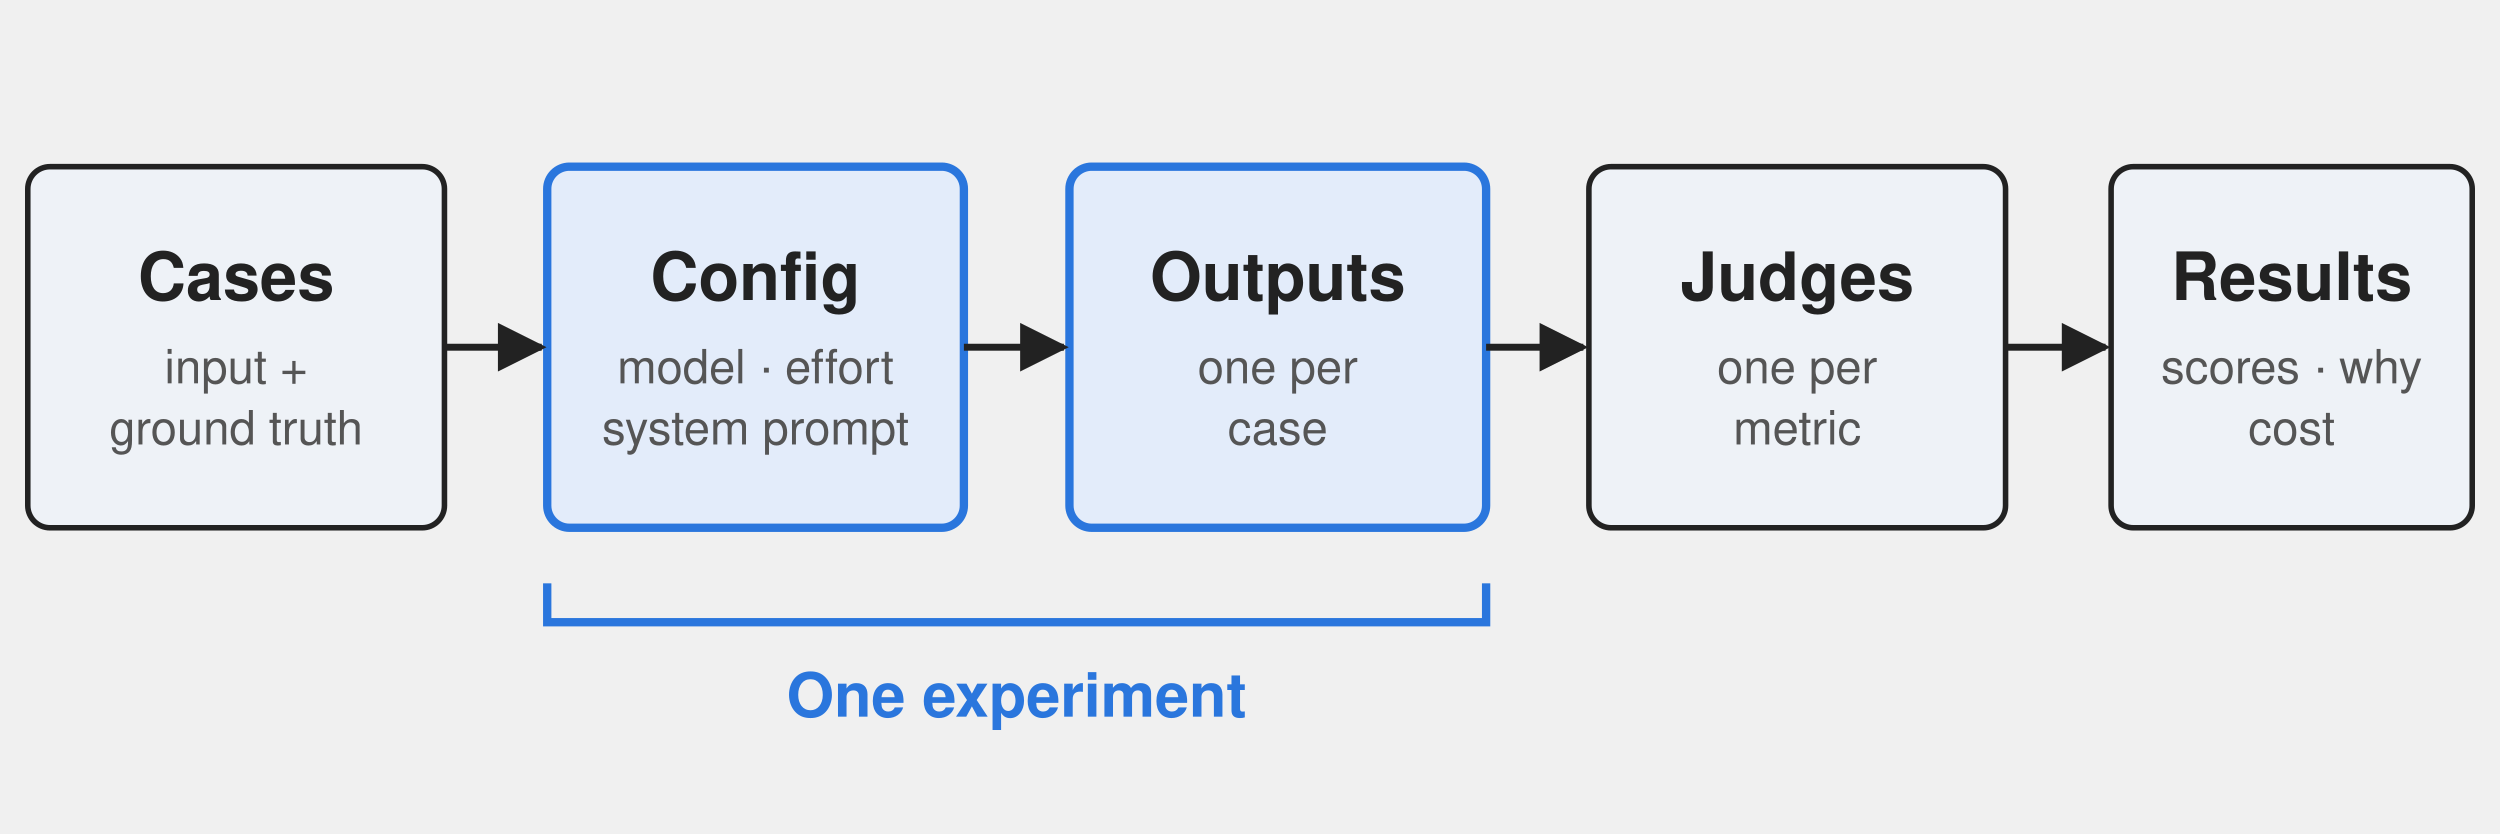
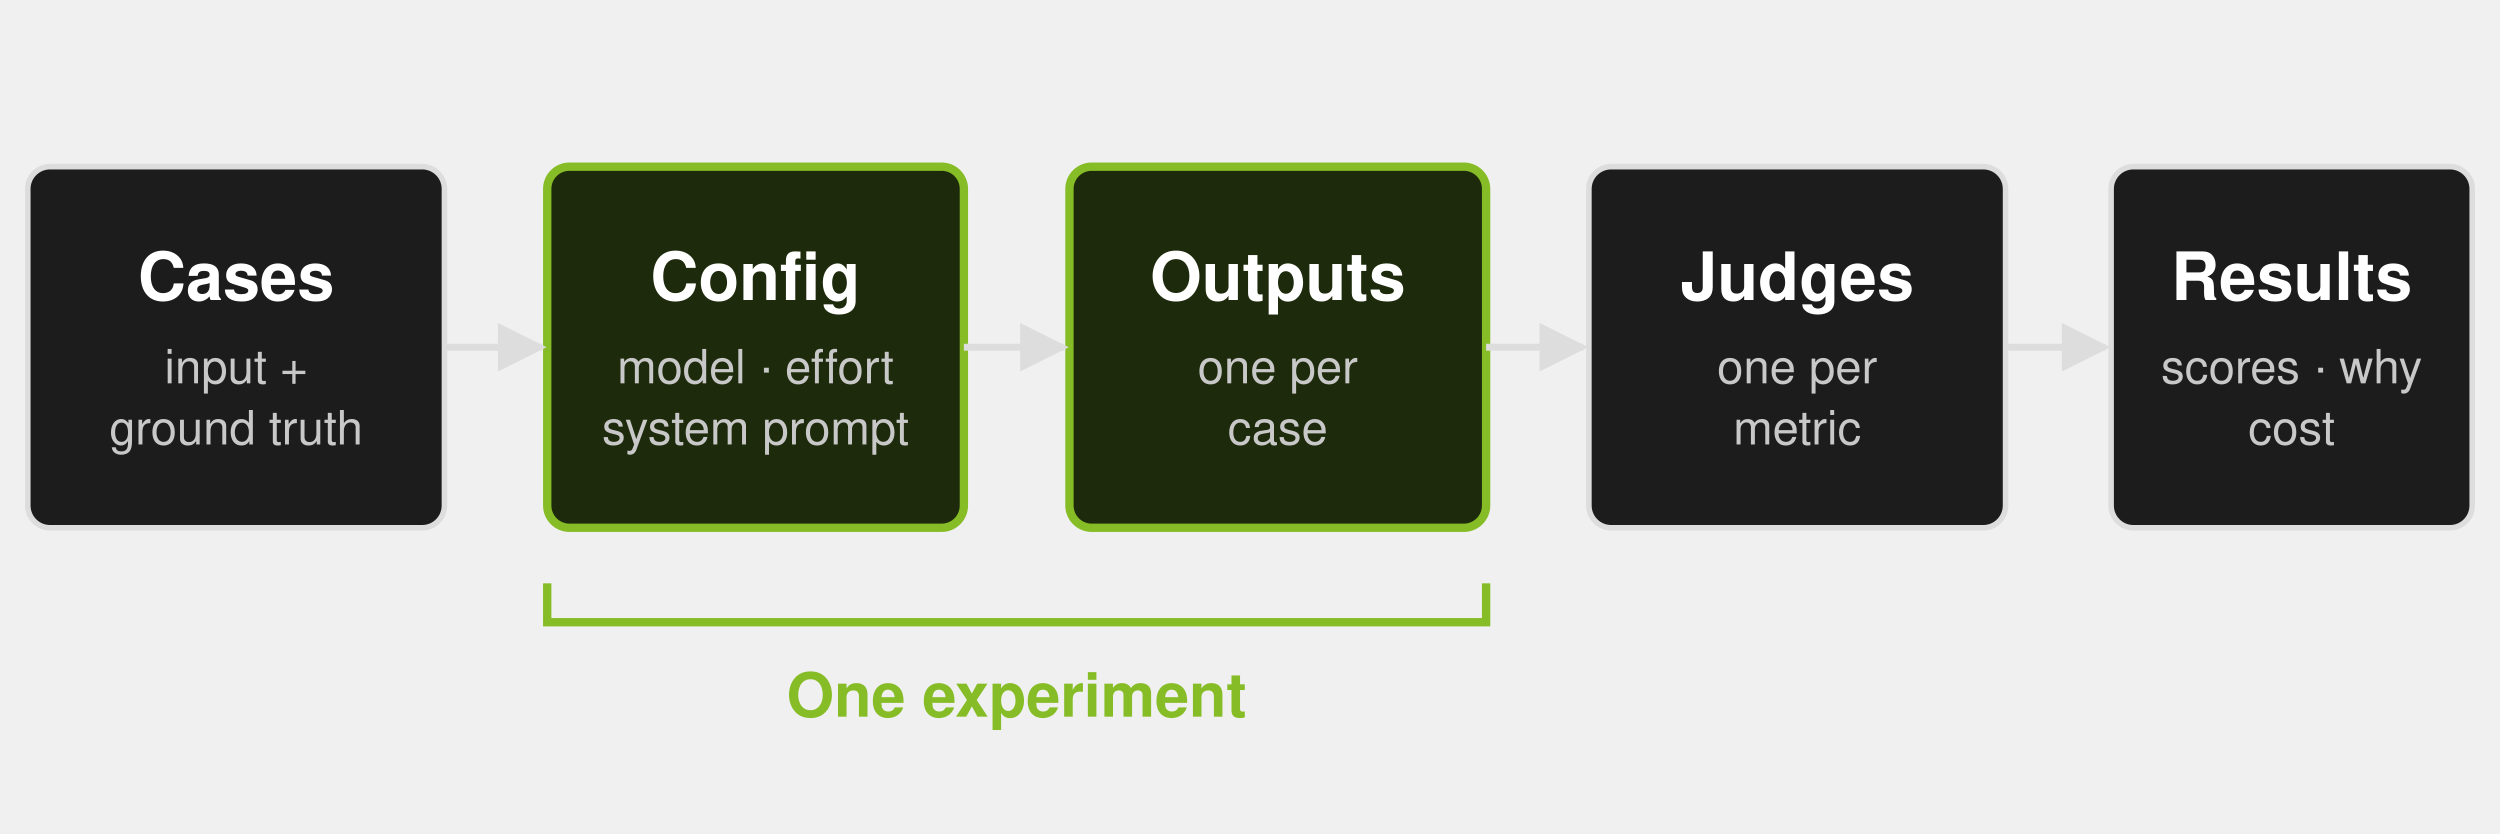
<svg xmlns="http://www.w3.org/2000/svg" viewBox="0 0 900 300" width="900" height="300">
  <defs>
    <marker id="arrow" viewBox="0 0 10 10" refX="9" refY="5" markerWidth="7" markerHeight="7" orient="auto-start-reverse">
-       <path d="M0,0 L10,5 L0,10 z" fill="#222" />
+       <path d="M0,0 L10,5 L0,10 z" fill="#ddd" />
    </marker>
  </defs>
  <style>
-     text { font-family: "Source Sans Pro", Helvetica, Arial, sans-serif; fill: #222; text-anchor: middle; }
+     text { font-family: "Source Sans Pro", Helvetica, Arial, sans-serif; fill: #fff; text-anchor: middle; }
    .name { font-size: 24px; font-weight: 700; }
-     .sub { font-size: 17px; fill: #555; }
-     .box { fill: #eef2f7; stroke: #222; stroke-width: 2; }
-     .exp { fill: #e3ecfa; stroke: #2a76dd; stroke-width: 3; }
-     .flow { stroke: #222; stroke-width: 2.5; fill: none; marker-end: url(#arrow); }
-     .bracket { stroke: #2a76dd; stroke-width: 3; fill: none; }
-     .label { font-size: 22px; font-weight: 700; fill: #2a76dd; }
+     .sub { font-size: 17px; fill: #c8c8c8; }
+     .box { fill: #1c1c1c; stroke: #ddd; stroke-width: 2; }
+     .exp { fill: #1d2a0b; stroke: #86bc25; stroke-width: 3; }
+     .flow { stroke: #ddd; stroke-width: 2.5; fill: none; marker-end: url(#arrow); }
+     .bracket { stroke: #86bc25; stroke-width: 3; fill: none; }
+     .label { font-size: 22px; font-weight: 700; fill: #86bc25; }
  </style>
  <rect class="box" x="10" y="60" width="150" height="130" rx="8" />
  <text class="name" x="85" y="108">Cases</text>
  <text class="sub" x="85" y="138">input +</text>
  <text class="sub" x="85" y="160">ground truth</text>
  <rect class="exp" x="197" y="60" width="150" height="130" rx="8" />
  <text class="name" x="272" y="108">Config</text>
  <text class="sub" x="272" y="138">model · effort</text>
  <text class="sub" x="272" y="160">system prompt</text>
  <rect class="exp" x="385" y="60" width="150" height="130" rx="8" />
  <text class="name" x="460" y="108">Outputs</text>
  <text class="sub" x="460" y="138">one per</text>
  <text class="sub" x="460" y="160">case</text>
  <rect class="box" x="572" y="60" width="150" height="130" rx="8" />
  <text class="name" x="647" y="108">Judges</text>
  <text class="sub" x="647" y="138">one per</text>
  <text class="sub" x="647" y="160">metric</text>
  <rect class="box" x="760" y="60" width="130" height="130" rx="8" />
  <text class="name" x="825" y="108">Results</text>
  <text class="sub" x="825" y="138">scores · why</text>
  <text class="sub" x="825" y="160">cost</text>
  <line class="flow" x1="160" y1="125" x2="195" y2="125" />
  <line class="flow" x1="347" y1="125" x2="383" y2="125" />
  <line class="flow" x1="535" y1="125" x2="570" y2="125" />
  <line class="flow" x1="722" y1="125" x2="758" y2="125" />
  <path class="bracket" d="M197,210 v14 h338 v-14" />
  <text class="label" x="366" y="258">One experiment</text>
</svg>
